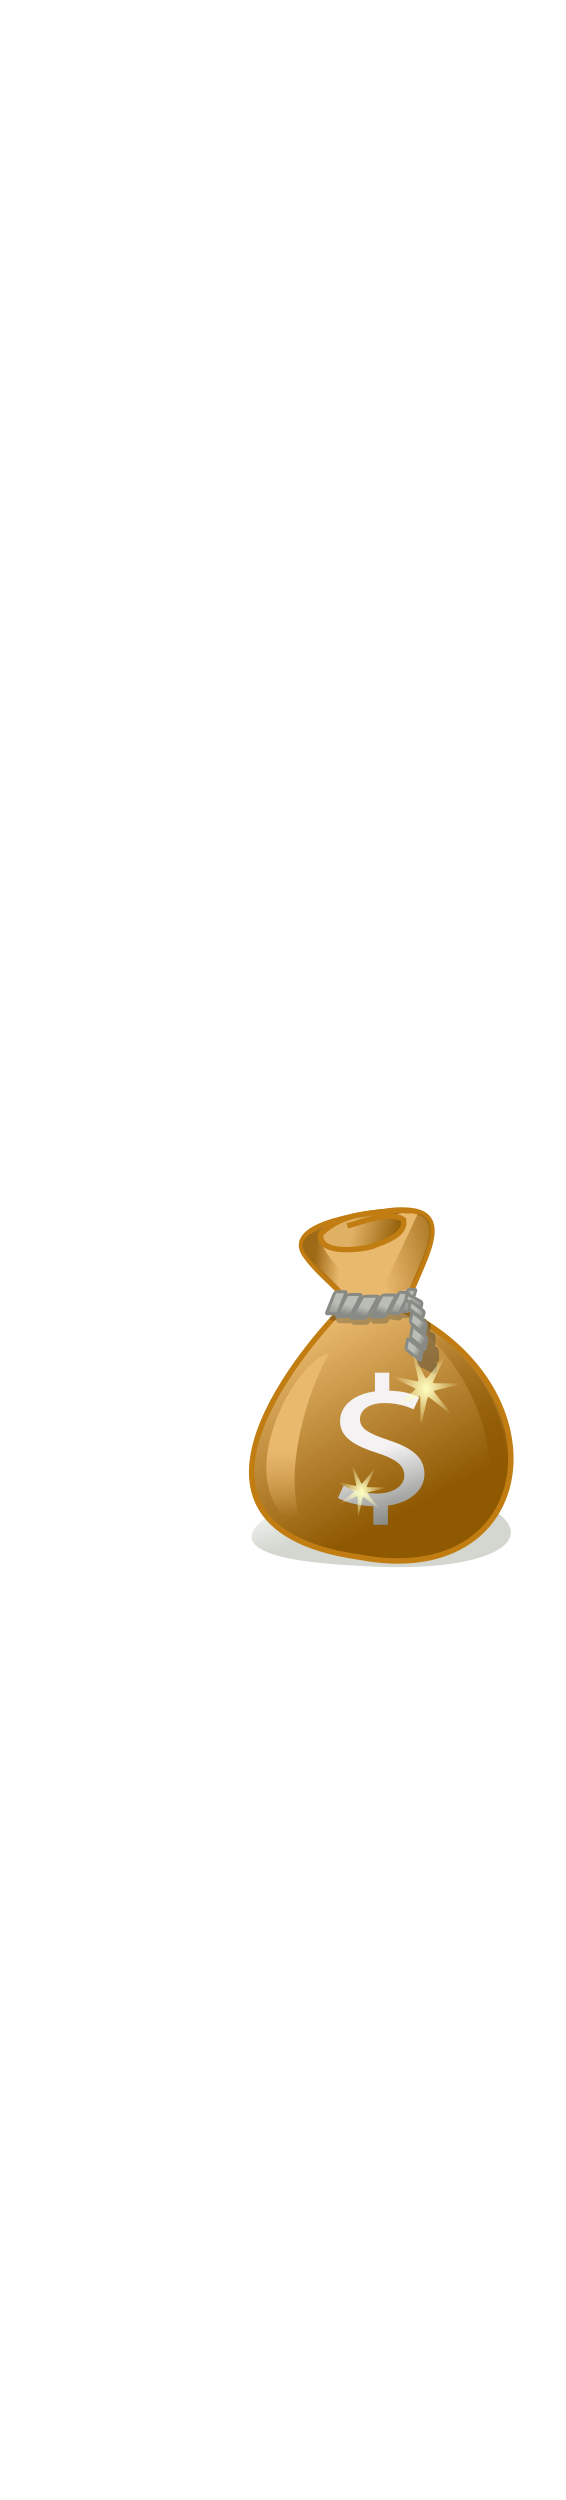
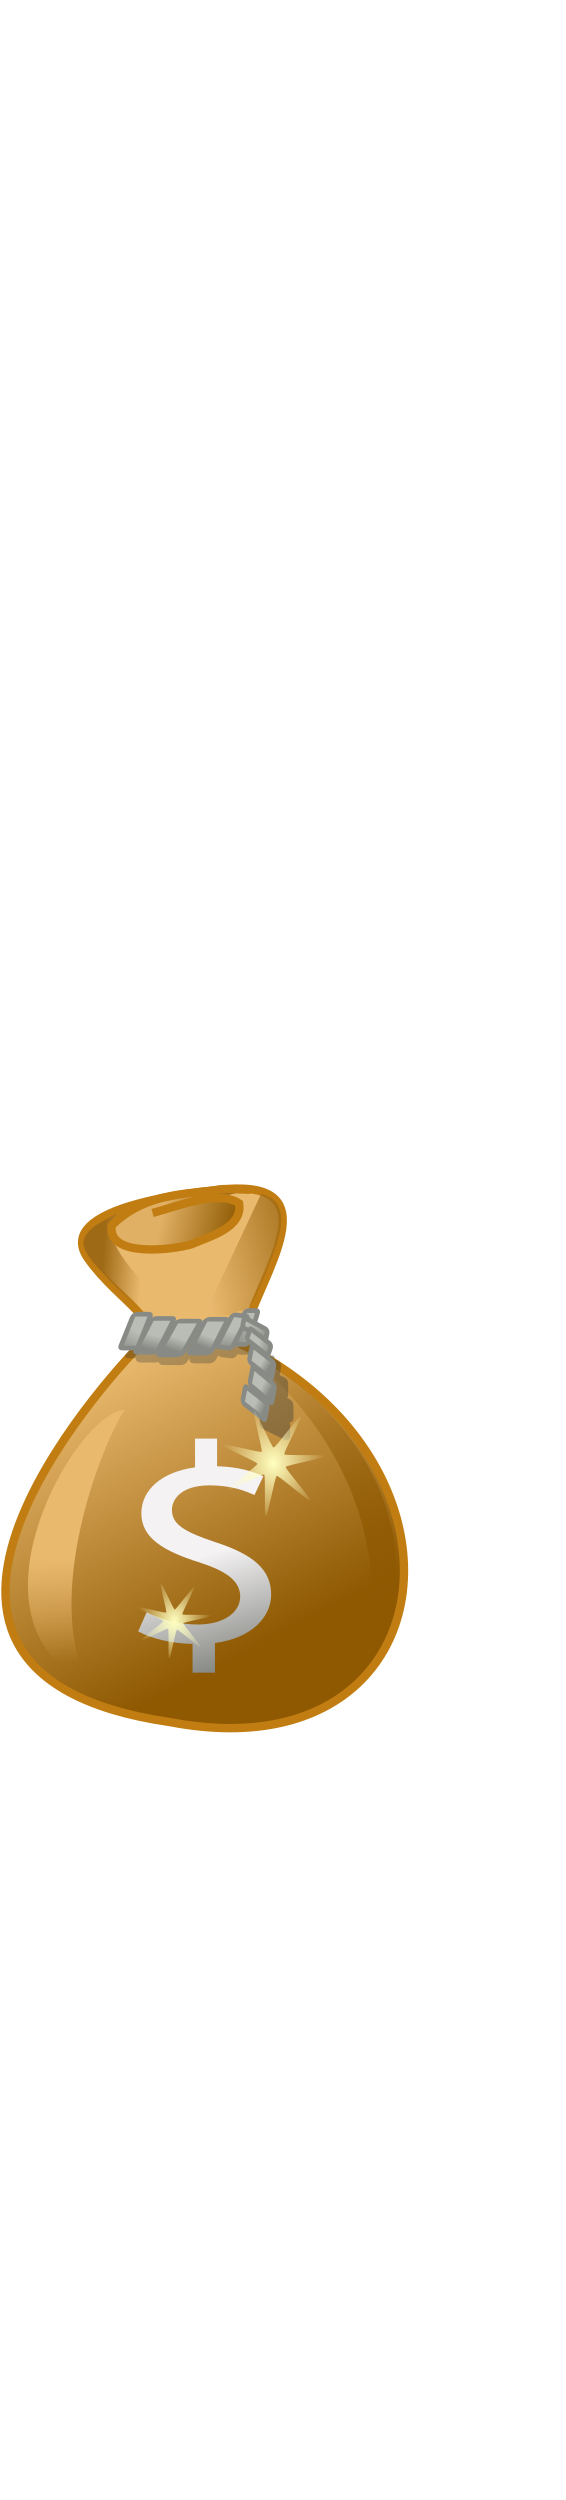
- <svg xmlns="http://www.w3.org/2000/svg" id="woman" width="86" height="380" viewBox="202.715 584.407 132.25 380.048" preserveAspectRatio="xMidYMid meet">
+ <svg xmlns="http://www.w3.org/2000/svg" id="woman" width="86" height="380" viewBox="202.715 584.407 86 380.048" preserveAspectRatio="xMidYMid meet">
  <defs id="svgEditorDefs">
    <path id="svgEditorClosePathDefs" class="lines" fill="black" style="stroke-width: 0px; stroke: none;" />
    <linearGradient id="linearGradient58205" y2="470.22" gradientUnits="userSpaceOnUse" x2="223.04" gradientTransform="matrix(2.6321 0 0 2.6321 -402.68 -867.32)" y1="436.68" x1="205.64">
      <stop id="stop58201" style="stop-color:#e9b96e" offset="0" />
      <stop id="stop58203" style="stop-color:#8f5902" offset="1" />
    </linearGradient>
    <linearGradient id="linearGradient58987" y2="467.81" gradientUnits="userSpaceOnUse" x2="193.13" gradientTransform="matrix(2.6321 0 0 2.6321 -395.39 -847.9)" y1="455.39" x1="193.13">
      <stop id="stop58983" style="stop-color:#e9b96e" offset="0" />
      <stop id="stop58985" style="stop-color:#e9b96e;stop-opacity:0" offset="1" />
    </linearGradient>
    <linearGradient id="linearGradient59033" y2="434.88" gradientUnits="userSpaceOnUse" x2="221.7" gradientTransform="matrix(2.6321 0 0 2.6321 -402.68 -867.32)" y1="467.41" x1="233.85">
      <stop id="stop59037" style="stop-color:#8f5902" offset="0" />
      <stop id="stop59039" style="stop-color:#8f5902;stop-opacity:.02" offset="1" />
    </linearGradient>
    <linearGradient id="linearGradient59117" y2="316.78" gradientUnits="userSpaceOnUse" x2="247.69" y1="313.45" x1="248.91">
      <stop id="stop59066" style="stop-color:#babdb6" offset="0" />
      <stop id="stop59068" style="stop-color:#888a85" offset="1" />
    </linearGradient>
    <linearGradient id="linearGradient59119" y2="324.2" gradientUnits="userSpaceOnUse" x2="251.88" y1="320.23" x1="253.09">
      <stop id="stop59066" style="stop-color:#babdb6" offset="0" />
      <stop id="stop59068" style="stop-color:#888a85" offset="1" />
    </linearGradient>
    <linearGradient id="linearGradient59121" y2="295.01" gradientUnits="userSpaceOnUse" x2="199.34" y1="288.65" x1="205.9">
      <stop id="stop59066" style="stop-color:#babdb6" offset="0" />
      <stop id="stop59068" style="stop-color:#888a85" offset="1" />
    </linearGradient>
    <linearGradient id="linearGradient59123" y2="283.46" gradientUnits="userSpaceOnUse" x2="241.67" y1="276.77" x1="241.32">
      <stop id="stop59066" style="stop-color:#babdb6" offset="0" />
      <stop id="stop59068" style="stop-color:#888a85" offset="1" />
    </linearGradient>
    <linearGradient id="linearGradient59125" y2="317.61" gradientUnits="userSpaceOnUse" x2="230.88" y1="313.15" x1="231.92">
      <stop id="stop59066" style="stop-color:#babdb6" offset="0" />
      <stop id="stop59068" style="stop-color:#888a85" offset="1" />
    </linearGradient>
    <linearGradient id="linearGradient59127" y2="308.57" gradientUnits="userSpaceOnUse" x2="243.16" gradientTransform="translate(-50.921 -2.8595)" y1="302.01" x1="246.06">
      <stop id="stop59066" style="stop-color:#babdb6" offset="0" />
      <stop id="stop59068" style="stop-color:#888a85" offset="1" />
    </linearGradient>
    <linearGradient id="linearGradient59236" y2="258.15" gradientUnits="userSpaceOnUse" x2="132.94" gradientTransform="translate(0 .75)" y1="257.22" x1="120.56">
      <stop id="stop59229" style="stop-color:#9f6a15" offset="0" />
      <stop id="stop59231" style="stop-color:#9f6a15;stop-opacity:0" offset="1" />
    </linearGradient>
    <linearGradient id="linearGradient59245" y2="165.97" gradientUnits="userSpaceOnUse" x2="96.969" gradientTransform="translate(55.154 96.167)" y1="157.36" x1="132.01">
      <stop id="stop59229" style="stop-color:#9f6a15" offset="0" />
      <stop id="stop59231" style="stop-color:#9f6a15;stop-opacity:0" offset="1" />
    </linearGradient>
    <linearGradient id="linearGradient59269" y2="241.11" gradientUnits="userSpaceOnUse" x2="139.75" y1="246.11" x1="161.25">
      <stop id="stop59265" style="stop-color:#945f08" offset="0" />
      <stop id="stop59267" style="stop-color:#e0b064" offset="1" />
    </linearGradient>
    <radialGradient id="radialGradient59279" gradientUnits="userSpaceOnUse" cy="304.79" cx="164.42" gradientTransform="matrix(1 2.4398e-7 -3.0313e-7 1.2424 .000092389 -73.889)" r="16.5">
      <stop id="stop59275" style="stop-color:#ffffc0" offset="0" />
      <stop id="stop59277" style="stop-color:#ffffc0;stop-opacity:0" offset="1" />
    </radialGradient>
-     <linearGradient id="linearGradient59295" y2="378.58" gradientUnits="userSpaceOnUse" x2="6.676" gradientTransform="translate(134,-19)" y1="405.36" x1="14">
-       <stop id="stop59291" style="stop-color:#d3d7cf" offset="0" />
-       <stop id="stop59293" style="stop-color:#d3d7cf;stop-opacity:0" offset="1" />
-     </linearGradient>
    <linearGradient id="linearGradient59311" y2="316.78" gradientUnits="userSpaceOnUse" x2="247.69" gradientTransform="translate(.15855 3.1184)" y1="313.45" x1="248.91">
      <stop id="stop59066" style="stop-color:#babdb6" offset="0" />
      <stop id="stop59068" style="stop-color:#888a85" offset="1" />
    </linearGradient>
    <linearGradient id="linearGradient59313" y2="324.2" gradientUnits="userSpaceOnUse" x2="251.88" gradientTransform="translate(.92413 4.8772)" y1="320.23" x1="253.09">
      <stop id="stop59066" style="stop-color:#babdb6" offset="0" />
      <stop id="stop59068" style="stop-color:#888a85" offset="1" />
    </linearGradient>
    <linearGradient id="linearGradient59317" y2="283.46" gradientUnits="userSpaceOnUse" x2="241.67" gradientTransform="translate(.037942 1.6834)" y1="276.77" x1="241.32">
      <stop id="stop59066" style="stop-color:#babdb6" offset="0" />
      <stop id="stop59068" style="stop-color:#888a85" offset="1" />
    </linearGradient>
    <linearGradient id="linearGradient59319" y2="317.61" gradientUnits="userSpaceOnUse" x2="230.88" gradientTransform="translate(.024984 4.0531)" y1="313.15" x1="231.92">
      <stop id="stop59066" style="stop-color:#babdb6" offset="0" />
      <stop id="stop59068" style="stop-color:#888a85" offset="1" />
    </linearGradient>
    <linearGradient id="linearGradient59451" y2="888.67" gradientUnits="userSpaceOnUse" x2="-570.22" gradientTransform="translate(2.2926)" y1="875.75" x1="-574.24">
      <stop id="stop59447" style="stop-color:#f4f2f3" offset="0" />
      <stop id="stop59449" style="stop-color:#888a85" offset="1" />
    </linearGradient>
  </defs>
-   <g transform="matrix(0.483273, 0, 0, 0.483273, 260.8995, 764.4628)">
+   <g transform="matrix(0.483273, 0, 0, 0.483273, 202.8995, 764.4628)">
    <g id="g-1" transform="translate(-88.676 -233.26)">
-       <path id="path59285" style="fill:url(#linearGradient59295)" d="m161.54 349.59s-58.423 1.25-45.593 7.449c10.059 4.859 26.039 6.969 15.699 9.527 0 0-100.21 34.687 10.247 40.09 86.727 5.613 99.713-27.264 22.655-40.346 0.94-5.307 29.894-17.2-3.008-16.72z" />
-       <path id="path58197" style="stroke:#c17d11;stroke-width:2.632;fill:url(#linearGradient58205)" d="m161.54 234.62s-58.423 3.676-45.593 21.903c10.059 14.289 26.039 20.493 15.699 28.014 0 0-100.21 102 10.247 117.88 86.727 16.504 99.713-80.168 22.655-118.63 0.94-15.605 29.894-50.575-3.008-49.165z" />
+       <path id="path58197" style="stroke:#c17d11;stroke-width:2.632;fill:url(#linearGradient58205)" d="M 161.54 234.62 C 161.54 234.62 103.117 238.296 115.947 256.523 C 126.006 270.812 141.986 277.016 131.646 284.537 C 131.646 284.537 31.436 386.537 141.893 402.417 C 168.663 407.511 188.407 401.823 200.646 390.391 C 228.058 364.788 217.821 310.377 164.548 283.787 C 165.488 268.182 194.442 233.212 161.54 234.622 L 161.54 234.62 Z" />
      <path id="path58207" style="fill:url(#linearGradient58987)" d="m127.49 304.17c-15.171 0.315-53.047 66.517-11.685 85.788-13.631-27.262 3.91-74.047 11.685-85.788z" />
      <g id="g58989" transform="matrix(2.6171 0 0 2.6171 1649.5 -1941.9)">
        <path id="path59007" style="fill:url(#linearGradient59451)" d="m-573.4 889.82v-3.461c-2.479-0.035-5.043-0.652-6.539-1.508l1.025-2.297c1.539 0.822 3.761 1.475 6.155 1.475 3.033 0 5.084-1.406 5.084-3.359 0-1.885-1.667-3.051-4.829-4.08-4.358-1.369-7.052-2.945-7.052-5.928 0-2.844 2.522-5.003 6.454-5.518v-3.461h2.649v3.324c2.565 0.068 4.316 0.617 5.557 1.199l-1.068 2.262c-0.898-0.41-2.65-1.166-5.387-1.166-3.29 0-4.528 1.58-4.528 2.949 0 1.781 1.58 2.672 5.299 3.906 4.401 1.439 6.625 3.221 6.625 6.273 0 2.705-2.351 5.242-6.753 5.824v3.564h-2.692z" />
      </g>
      <path id="path59011" style="fill:url(#linearGradient59033)" d="m170 287.64c-0.256 0.596-0.479 1.161-0.658 1.727 34.702 30.636 42.357 70.802 30.763 98.541 23.558-24.934 14.963-73.198-30.105-100.27z" />
      <path id="path59129" style="fill:url(#linearGradient59236)" d="m125.5 242.51c-1.511 0.272-6.129 2.939-7.367 3.791-1.786 1.435-3.927 3.351-3.571 5.893 0.483 2.772 2.539 4.891 4.261 6.989 3.816 4.26 7.801 8.377 11.981 12.28 1.113 1.013 2.298 2.103 3.861 2.215 0.958 1.296 2.707 0.919 4.13 0.885 1.146-0.218 3.174 0.405 3.679 0.353-7.627-10.443-25.066-24.088-16.974-32.407z" />
      <path id="path59129-0" style="fill:url(#linearGradient59245)" d="m170.4 236.26c-6.094 13-12.188 26-18.281 39 1.688 0.232 3.054-1.206 4.915-0.802 1.601-0.092 3.343 0.182 4.818-0.572 1.099-1.396 3.155-0.472 4.371-1.667 2.095-2.037 3.015-4.924 4.208-7.521 2.249-5.561 4.744-11.088 5.997-16.981 0.542-2.929 0.524-6.277-1.28-8.79-1.171-1.435-2.983-2.249-4.749-2.666z" />
      <path id="path59247" style="stroke:#c17d11;stroke-width:2.62;fill:url(#linearGradient59269)" d="m166.88 234.95c-3.781-0.058-7.611-0.678-11.348 0.186-12.521 1.331-22.823 2.02-32.096 10.991-1.578 10.35 19.408 7.678 25.065 5.97 5.328-2.344 16.258-5.113 14.985-12.874-6.431-4.483-20.41 1.233-27.216 3.023" />
      <path id="path59281" style="fill:url(#radialGradient59279)" d="m176.04 316.4c-0.461 0.461-9.904-7.905-10.519-7.69-0.615 0.215-2.782 12.644-3.429 12.571-0.647-0.073 0.006-12.672-0.546-13.019-0.552-0.347-11.62 5.708-11.966 5.157-0.347-0.552 9.911-7.897 9.838-8.544-0.073-0.647-11.708-5.526-11.493-6.141 0.215-0.615 12.353 2.825 12.814 2.365 0.461-0.461-2.98-12.599-2.365-12.814 0.615-0.215 5.493 11.42 6.141 11.493 0.647 0.073 7.992-10.185 8.544-9.838 0.552 0.347-5.503 11.415-5.157 11.966 0.347 0.552 12.946-0.101 13.019 0.546 0.073 0.647-12.356 2.814-12.571 3.429-0.215 0.615 8.151 10.058 7.69 10.519z" transform="matrix(.71212 0 0 .71212 26.085 153.49)" />
      <path id="rect59325" style="opacity:.301;stroke-linejoin:round;stroke:#2e3436;stroke-width:1.538;fill:#2e3436" d="m166.36 275.6c-0.263 0.152-0.477 0.374-0.562 0.656l-0.25 0.812-2.5-0.344c-0.504-0.065-1.082 0.266-1.312 0.719l-4.312 8.406c-0.231 0.453-0.004 0.872 0.5 0.938l2.969 0.406c0.504 0.065 1.113-0.266 1.344-0.719l1.125-2.188-0.281 0.875c-0.145 0.479 0.156 0.875 0.656 0.875h2.281c0.5 0 1.011-0.396 1.156-0.875l0.312-1c-0.913-0.486-1.841-0.968-2.781-1.438 0.125-2.072 0.754-4.501 1.656-7.125zm-31.562 0.938c0.925 2.38 0.263 4.587-2.969 6.938 0 0-1.387 1.424-3.438 3.688h2.844c0.478 0 0.99-0.321 1.219-0.75l-0.625 1.219c-0.245 0.479-0.007 0.875 0.531 0.875h5c0.538 0 1.161-0.396 1.406-0.875l4.562-8.906c0.245-0.479 0.007-0.875-0.531-0.875h-5c-0.538 0-1.161 0.396-1.406 0.875l-3.812 7.469 3.531-8.812c0.193-0.479-0.077-0.844-0.594-0.844h-0.719zm19.875 1.594c-0.538 0-1.192 0.365-1.438 0.844l-4.562 8.906c-0.245 0.479-0.007 0.875 0.531 0.875h5c0.538 0 1.161-0.396 1.406-0.875l4.562-8.906c0.245-0.479 0.007-0.844-0.531-0.844h-4.969zm-9.188 0.562c-0.548 0-1.201 0.396-1.469 0.875l-4.969 8.906c-0.267 0.479-0.048 0.844 0.5 0.844h5.594c0.548 0 1.201-0.365 1.469-0.844l4.969-8.906c0.267-0.479 0.048-0.875-0.5-0.875h-5.594z" />
      <g id="g59109" transform="translate(47.75,2)">
        <rect id="rect59052" ry=".971" style="stroke-linejoin:round;stroke:#888a85;stroke-width:1.63;fill:url(#linearGradient59117)" transform="matrix(1 0 -.45581 .89008 0 0)" height="11.953" width="6.924" y="307.47" x="245.45" />
        <rect id="rect59054" style="stroke-linejoin:round;stroke:#888a85;stroke-width:1.646;fill:url(#linearGradient59119)" transform="matrix(1 0 -.48767 .87303 0 0)" ry=".99" height="12.187" width="7.553" y="314.14" x="249.31" />
        <rect id="rect59062" ry=".903" style="stroke-linejoin:round;stroke:#888a85;stroke-width:1.572;fill:url(#linearGradient59121)" transform="matrix(1 0 -.28966 .95713 0 0)" height="11.116" width="4.092" y="283.09" x="199.66" />
        <rect id="rect59056" style="stroke-linejoin:round;stroke:#888a85;stroke-width:1.585;fill:url(#linearGradient59123)" transform="matrix(.99174 .12828 -.45433 .89083 0 0)" ry=".918" height="11.297" width="4.828" y="271.12" x="238.91" />
        <rect id="rect59058" ry=".971" style="stroke-linejoin:round;stroke:#888a85;stroke-width:1.63;fill:url(#linearGradient59125)" transform="matrix(1 0 -.45581 .89008 0 0)" height="11.953" width="6.924" y="307.18" x="228.46" />
        <rect id="rect59060" style="stroke-linejoin:round;stroke:#888a85;stroke-width:1.597;fill:url(#linearGradient59127)" transform="matrix(1 0 -.37427 .92732 0 0)" ry=".932" height="11.473" width="5.457" y="293.41" x="192.41" />
      </g>
      <path id="rect59373" style="opacity:.365;stroke-linejoin:round;stroke:#2e3436;stroke-width:1.538;fill:#2e3436" d="m168.09 288.87c-0.043 0.378 0.184 0.807 0.526 0.975l6.348 3.128c0.341 0.168 0.645 0.008 0.688-0.369l0.263-2.228c0.043-0.378-0.191-0.838-0.532-1.005l-2.668-1.288 0.541 0.141c0.36 0.103 0.638-0.111 0.632-0.485l-5.798 1.131zm2.192 2.507c-0.116 0.073-0.17 0.218-0.167 0.419l0.054 3.726c0.006 0.402 0.307 0.863 0.667 1.041l6.705 3.308c0.361 0.178 0.658 0.009 0.651-0.393l-0.054-3.726c-0.006-0.402-0.307-0.863-0.667-1.041l-6.712-3.338c-0.18-0.089-0.362-0.068-0.478 0.005l-0-0zm1.636 6.521c-0.116 0.07-0.17 0.214-0.167 0.419l0.053 4.173c0.006 0.41 0.319 0.907 0.68 1.102l6.709 3.627c0.361 0.194 0.658 0.017 0.651-0.393l-0.053-4.173c-0.006-0.41-0.319-0.907-0.68-1.102l-6.709-3.627c-0.181-0.097-0.369-0.096-0.484-0.025zm-0.81 6.432c-0.232-0.005-0.386 0.162-0.381 0.464l0.061 3.756c0.006 0.402 0.307 0.863 0.667 1.041l6.705 3.308c0.361 0.178 0.651-0.022 0.645-0.424l-0.054-3.726c-0.006-0.402-0.307-0.863-0.667-1.041l-6.705-3.308c-0.09-0.044-0.193-0.069-0.27-0.07z" />
      <g id="g59297" transform="matrix(.14367 -.7341 .7341 .14367 -51.284 325.63)">
        <rect id="rect59299" style="stroke-linejoin:round;stroke:#888a85;stroke-width:2.179;fill:url(#linearGradient59311)" transform="matrix(1 0 -.45581 .89008 0 0)" ry=".971" height="11.953" width="6.924" y="310.59" x="245.61" />
        <rect id="rect59301" ry=".99" style="stroke-linejoin:round;stroke:#888a85;stroke-width:2.2;fill:url(#linearGradient59313)" transform="matrix(1 0 -.48767 .87303 0 0)" height="12.187" width="7.553" y="319.01" x="250.24" />
        <rect id="rect59303" style="stroke-linejoin:round;stroke:#888a85;stroke-width:2.101;fill:url(#linearGradient59121)" transform="matrix(1 0 -.28966 .95713 0 0)" ry=".903" height="11.116" width="4.092" y="283.09" x="199.66" />
        <rect id="rect59305" ry=".918" style="stroke-linejoin:round;stroke:#888a85;stroke-width:2.119;fill:url(#linearGradient59317)" transform="matrix(.99174 .12828 -.45433 .89083 0 0)" height="11.297" width="4.828" y="272.81" x="238.95" />
        <rect id="rect59307" style="stroke-linejoin:round;stroke:#888a85;stroke-width:2.179;fill:url(#linearGradient59319)" transform="matrix(1 0 -.45581 .89008 0 0)" ry=".971" height="11.953" width="6.924" y="311.23" x="228.49" />
      </g>
      <path id="path59271" style="fill:url(#radialGradient59279)" transform="translate(9.8232 16.248)" d="m176.04 316.4c-0.461 0.461-9.904-7.905-10.519-7.69-0.615 0.215-2.782 12.644-3.429 12.571-0.647-0.073 0.006-12.672-0.546-13.019-0.552-0.347-11.62 5.708-11.966 5.157-0.347-0.552 9.911-7.897 9.838-8.544-0.073-0.647-11.708-5.526-11.493-6.141 0.215-0.615 12.353 2.825 12.814 2.365 0.461-0.461-2.98-12.599-2.365-12.814 0.615-0.215 5.493 11.42 6.141 11.493 0.647 0.073 7.992-10.185 8.544-9.838 0.552 0.347-5.503 11.415-5.157 11.966 0.347 0.552 12.946-0.101 13.019 0.546 0.073 0.647-12.356 2.814-12.571 3.429-0.215 0.615 8.151 10.058 7.69 10.519z" />
    </g>
  </g>
</svg>
